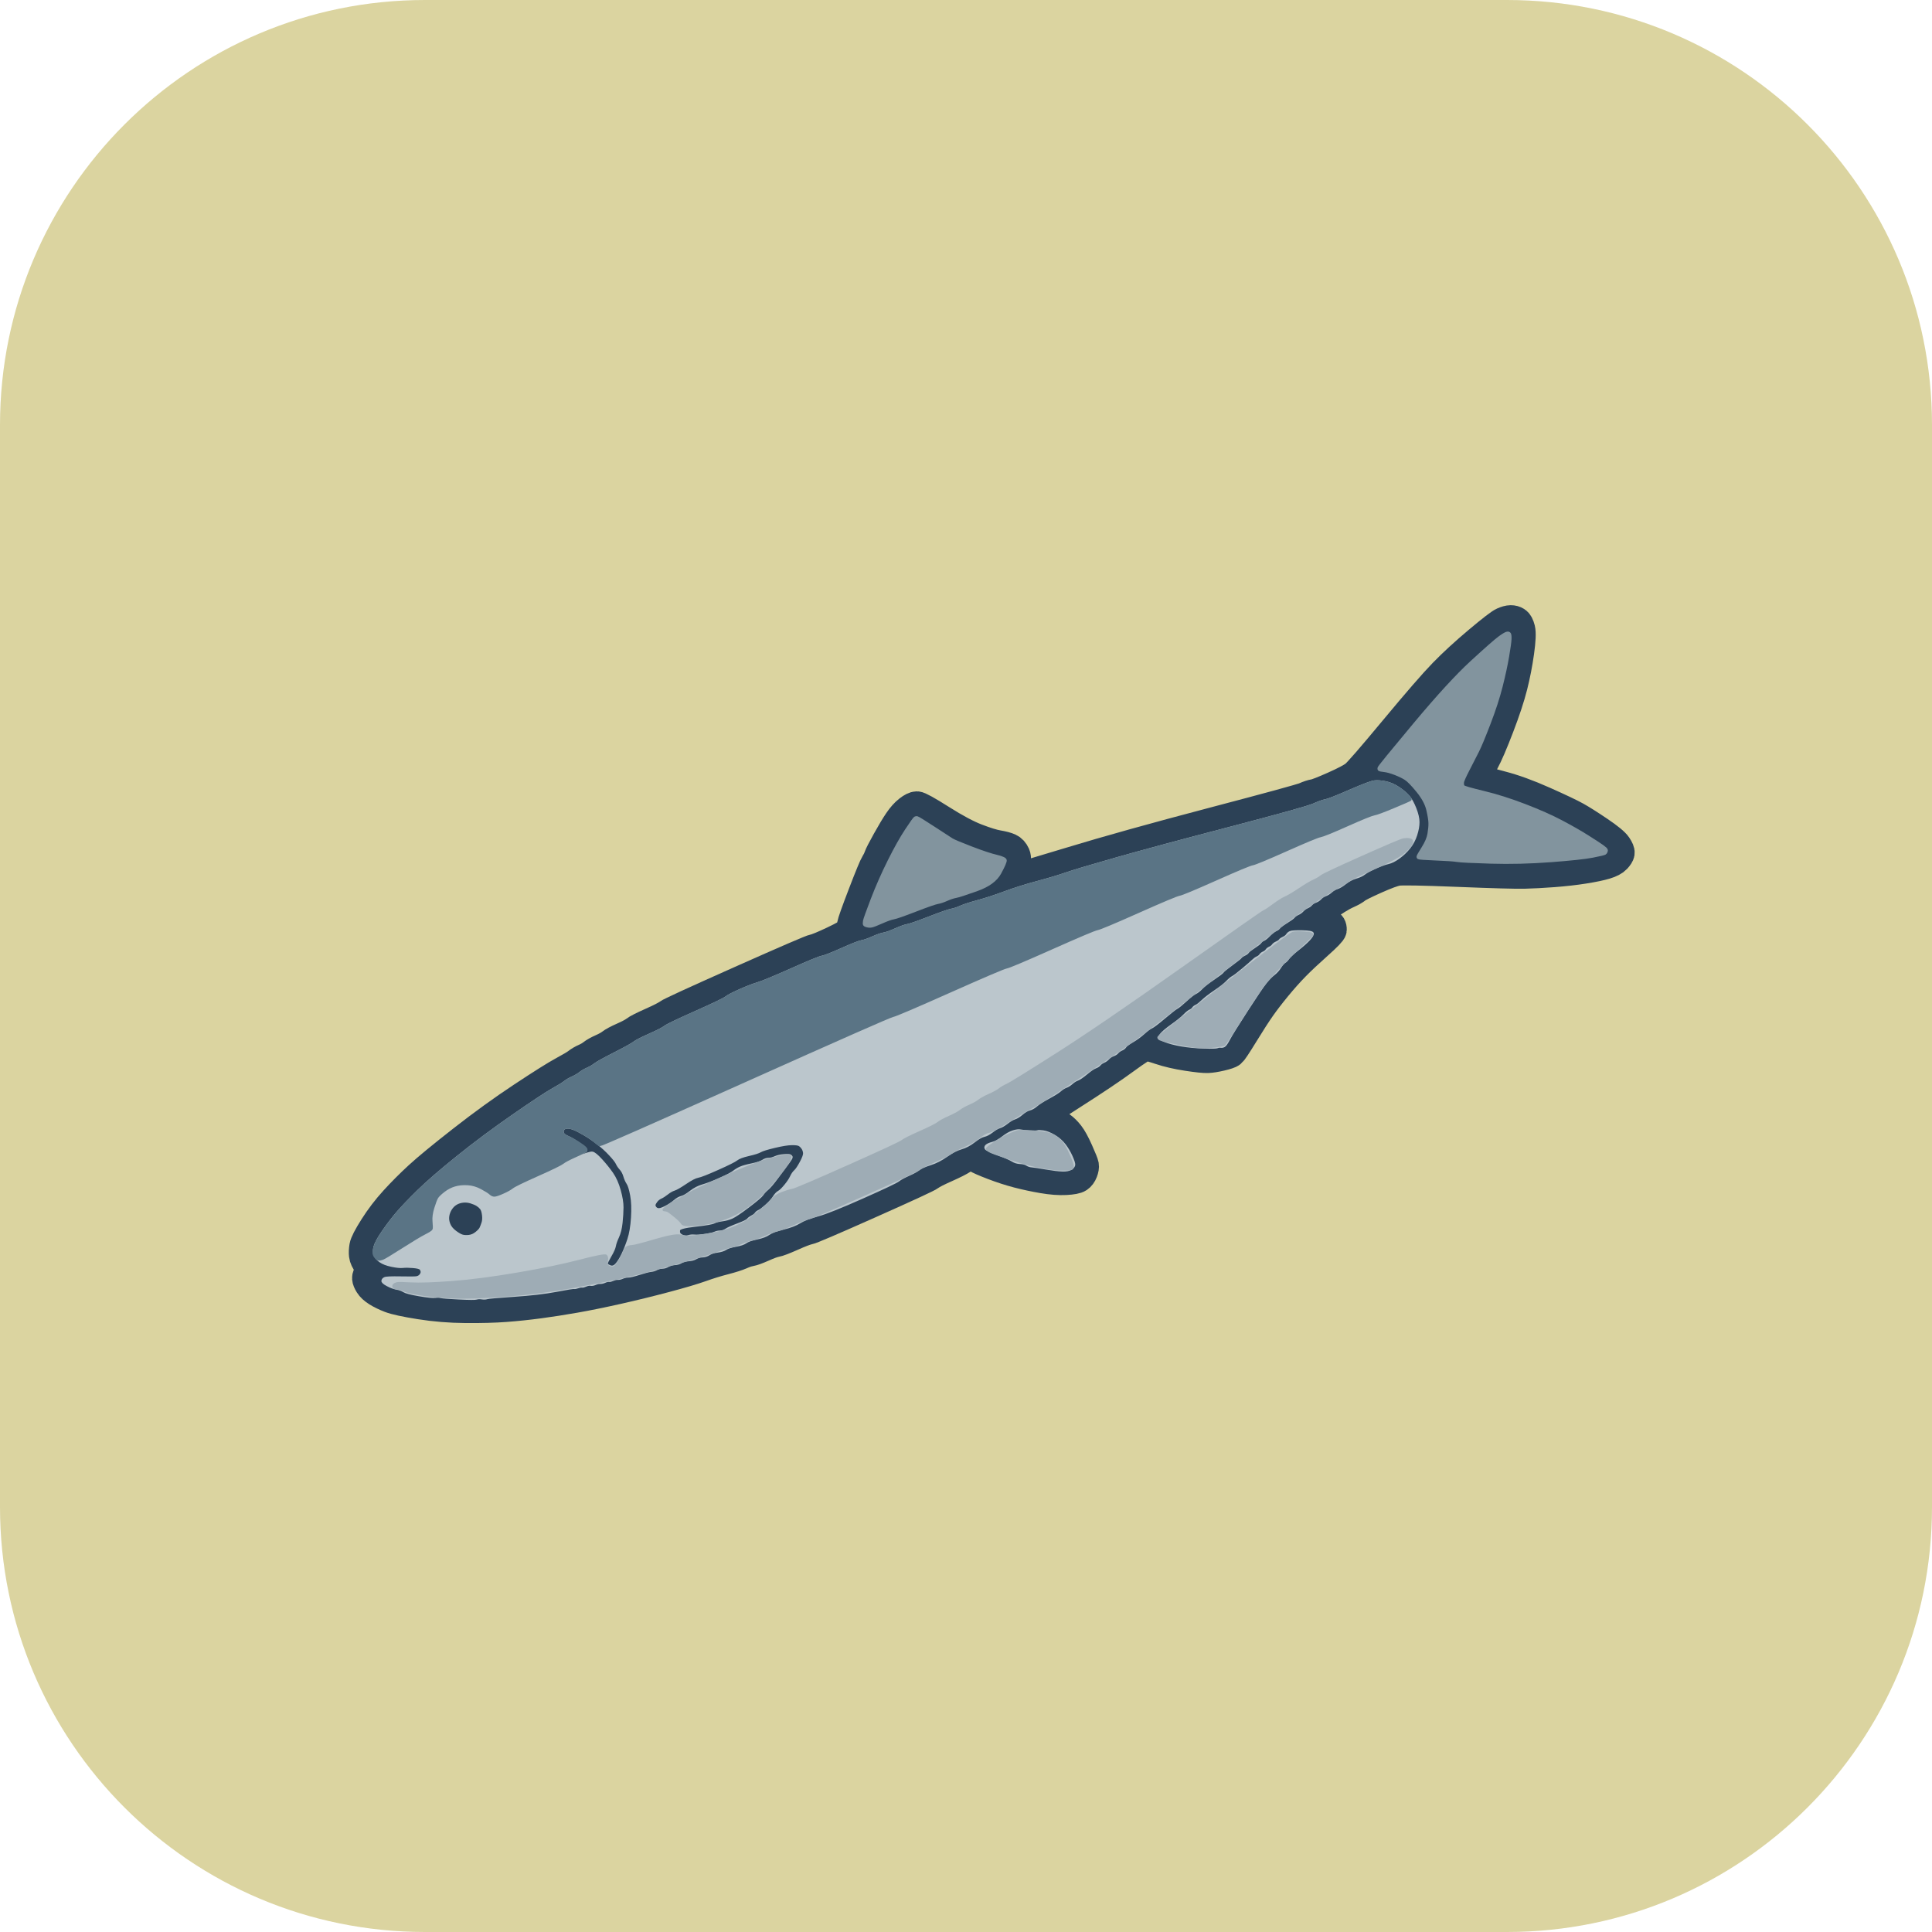
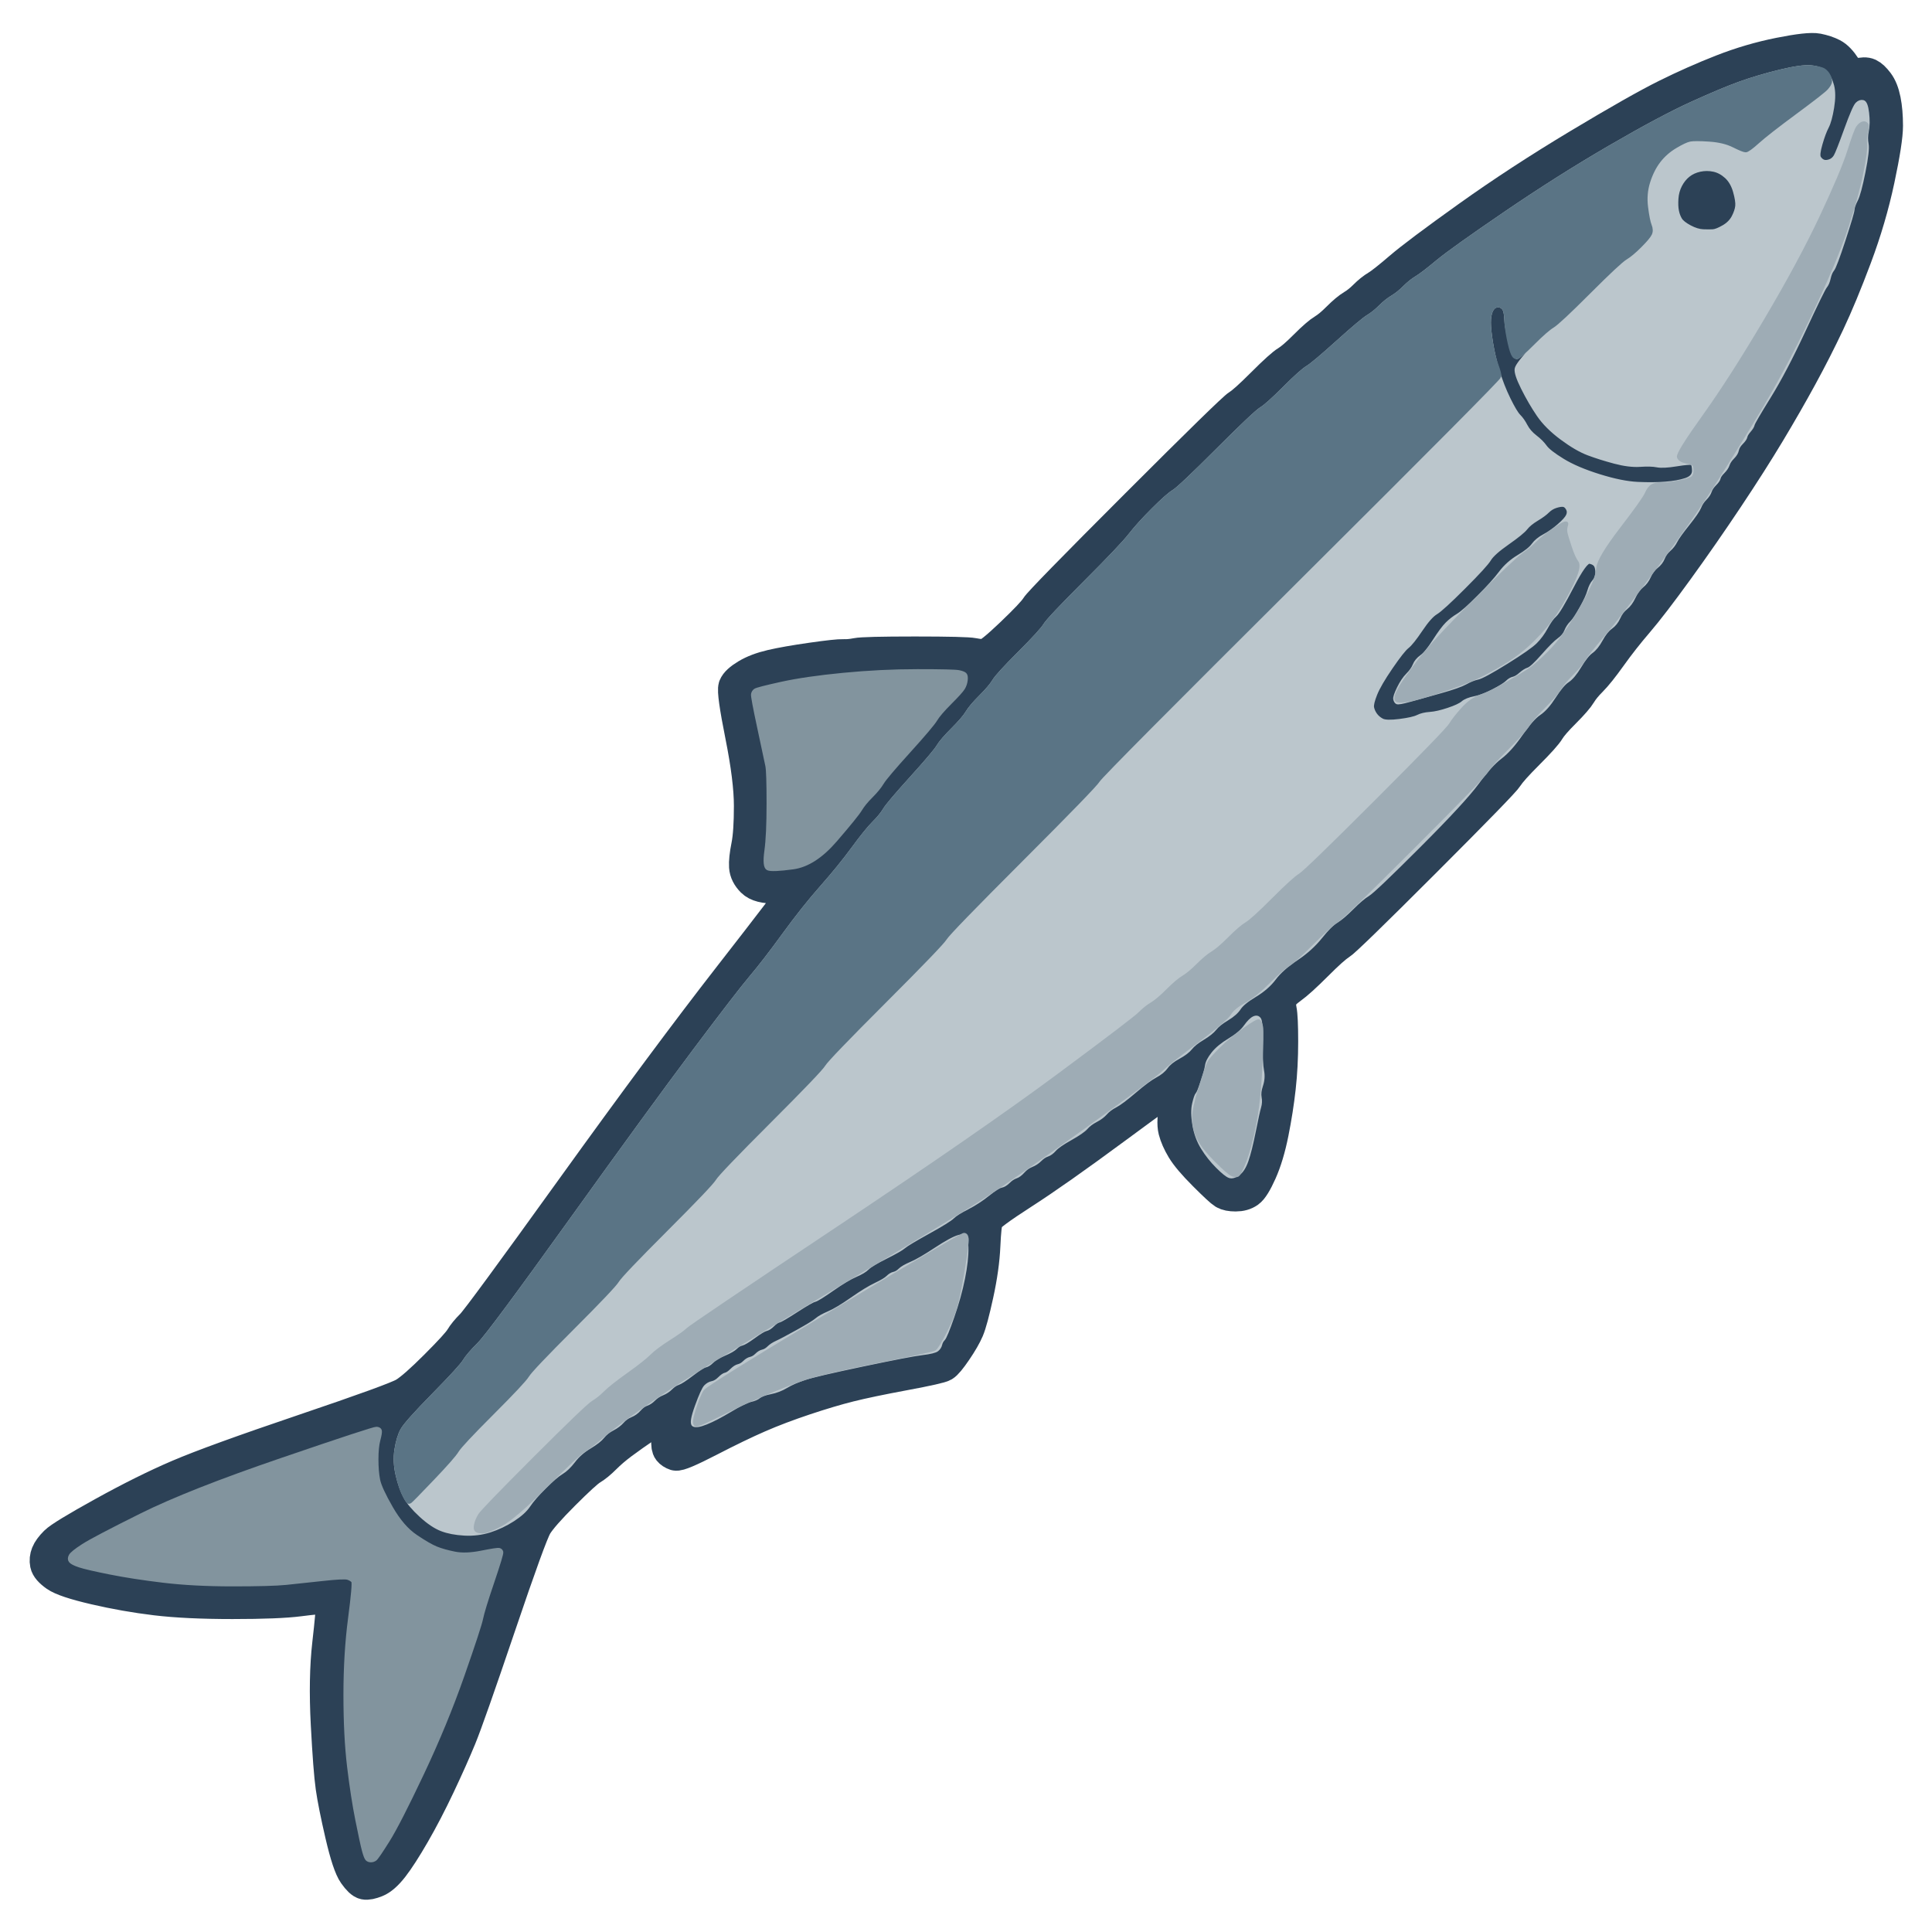
<svg xmlns="http://www.w3.org/2000/svg" viewBox="0 0 100 100">
-   <rect width="100" height="100" rx="22" fill="#dbd4a0" />
-   <g transform="translate(50 52) rotate(-24) scale(0.1) translate(-345 -345.5)">
-     <path d="M565 372Q556 372 554 372.5Q552 373 549 373Q546 373 542.5 373.5Q539 374 532.7 375.2Q526.4 376.4 525.9 376.9Q525.4 377.4 525.6 378.3Q525.8 379.2 528.2 380.3Q530.6 381.4 532.2 382.8Q533.8 384.2 533.9 385.1Q534 386 533.5 387Q533 388 523.9 390.9Q514.8 393.8 508.7 396.2Q502.6 398.6 495.6 402.1Q488.6 405.6 483.6 408.6Q478.6 411.6 470 417.5Q461.4 423.4 460.2 423.7Q459 424 454.8 423.2Q450.6 422.4 448.1 421.4Q445.6 420.4 438.9 416.1Q432.2 411.8 427.5 407.5Q422.8 403.2 421.4 402.6Q420 402 408.5 404.5Q397 407 375.7 410.2Q354.4 413.4 354 413.8Q353.6 414.2 353.7 414.7Q353.8 415.2 358.3 418.2Q362.8 421.2 364.1 423.4Q365.4 425.6 366.2 428.8Q367 432 367 438.5Q367 445 366.7 446.2Q366.4 447.4 364.9 448.9Q363.4 450.4 361.7 450.7Q360 451 355.3 449.2Q350.6 447.4 344.9 443.6Q339.2 439.8 334.2 435.8Q329.2 431.8 324.2 426.8Q319.2 421.8 318 420Q316.8 418.2 315.4 417.6Q314 417 311 417.5Q308 418 301 418Q294 418 292 418.5Q290 419 257.5 419Q225 419 223 418.5Q221 418 214 418Q207 418 205 417.5Q203 417 198 417Q193 417 191 416.5Q189 416 186 416Q183 416 177 415Q171 414 164.5 413.5Q158 413 145.5 411Q133 409 120.5 406.5Q108 404 98.4 401.6Q88.8 399.2 80.3 396.7Q71.8 394.2 63.7 391.3Q55.6 388.4 44.6 383.4Q33.6 378.4 23.9 372.1Q14.2 365.8 11.2 362.8Q8.2 359.8 6.4 357.1Q4.6 354.4 4.3 352.2Q4 350 4.4 348.9Q4.8 347.8 6.7 346.7Q8.6 345.6 7.9 342.4Q7.2 339.2 7.8 337.3Q8.4 335.4 9.8 333.3Q11.2 331.2 18.4 326.4Q25.6 321.6 33.6 318.1Q41.6 314.6 50.2 311.7Q58.8 308.8 78.4 303.9Q98 299 116 296Q134 293 140.5 292.5Q147 292 149 291.5Q151 291 153.5 291Q156 291 158 290.5Q160 290 163.5 290Q167 290 169 289.5Q171 289 176 289Q181 289 183 288.5Q185 288 192.5 288Q200 288 202 287.5Q204 287 243.5 287Q283 287 285 287.5Q287 288 295.8 287.8Q304.6 287.6 305.7 286.7Q306.8 285.8 308 284Q309.2 282.2 319.7 271.7Q330.2 261.2 332 260Q333.8 258.8 335 257.5Q336.2 256.2 342.2 251.7Q348.2 247.2 351.9 244.9Q355.6 242.6 358.8 241.8Q362 241 363.4 241.6Q364.8 242.2 372 253Q379.2 263.8 384.7 269.3Q390.2 274.8 393.5 277Q396.8 279.2 398.2 280.8Q399.6 282.4 399.6 285Q399.6 287.6 396.1 290.9Q392.6 294.2 392.9 295Q393.2 295.8 393.8 296.2Q394.4 296.6 424.2 300.3Q454 304 500 311.5Q546 319 549 319Q552 319 554 319.5Q556 320 565 320Q574 320 577.2 319.2Q580.4 318.4 605.5 306Q630.6 293.6 640.6 289.6Q650.6 285.6 663.8 281.8Q677 278 679.5 278Q682 278 683.4 278.6Q684.8 279.2 685.6 280.4Q686.4 281.6 685.9 284.5Q685.4 287.4 680.6 295.1Q675.8 302.8 670.3 309.8Q664.8 316.8 655.3 326.3Q645.8 335.8 641 339.5Q636.2 343.2 635.3 344.3Q634.4 345.4 634.4 346Q634.4 346.6 635.3 347.7Q636.2 348.8 644 355Q651.8 361.2 660.8 371.2Q669.8 381.2 672.8 385.2Q675.8 389.2 680.6 396.9Q685.4 404.6 685.9 407.5Q686.4 410.4 685.8 411.3Q685.2 412.2 683.1 413.1Q681 414 677 413.5Q673 413 665.9 411.1Q658.8 409.2 650.7 406.3Q642.6 403.4 636.6 400.9Q630.6 398.4 605.5 386Q580.4 373.6 577.2 372.8Q574 372 565 372Z" fill="#2c4156" fill-rule="evenodd" stroke="#2c4156" stroke-width="16" stroke-linejoin="round" />
+   <g transform="translate(50 50) scale(0.1778) translate(19.6576 -20.294) rotate(-45) scale(-1 1) translate(-345.2 -346)">
+     <path d="M565 372Q556 372 554 372.5Q552 373 549 373Q546 373 542.5 373.5Q539 374 532.7 375.2Q526.4 376.4 525.9 376.9Q525.4 377.4 525.6 378.3Q525.8 379.2 528.2 380.3Q530.6 381.4 532.2 382.8Q533.8 384.2 533.9 385.1Q534 386 533.5 387Q533 388 523.9 390.9Q514.8 393.8 508.7 396.2Q502.6 398.6 495.6 402.1Q488.6 405.6 483.6 408.6Q478.6 411.6 470 417.5Q461.4 423.4 460.2 423.7Q459 424 454.8 423.2Q450.6 422.4 448.1 421.4Q445.6 420.4 438.9 416.1Q432.2 411.8 427.5 407.5Q422.8 403.2 421.4 402.6Q420 402 408.5 404.5Q397 407 375.7 410.2Q354.4 413.4 354 413.8Q353.6 414.2 353.7 414.7Q353.8 415.2 358.3 418.2Q362.8 421.2 364.1 423.4Q365.4 425.6 366.2 428.8Q367 432 367 438.5Q367 445 366.7 446.2Q366.4 447.4 364.9 448.9Q363.4 450.4 361.7 450.7Q360 451 355.3 449.2Q350.6 447.4 344.9 443.6Q339.2 439.8 334.2 435.8Q329.2 431.8 324.2 426.8Q319.2 421.8 318 420Q316.8 418.2 315.4 417.6Q314 417 311 417.5Q308 418 301 418Q294 418 292 418.5Q290 419 257.5 419Q225 419 223 418.5Q221 418 214 418Q207 418 205 417.5Q203 417 198 417Q193 417 191 416.5Q189 416 186 416Q183 416 177 415Q171 414 164.5 413.5Q158 413 145.5 411Q133 409 120.5 406.5Q108 404 98.4 401.6Q88.8 399.2 80.3 396.7Q71.8 394.2 63.7 391.3Q55.6 388.4 44.6 383.4Q33.6 378.4 23.9 372.1Q14.2 365.8 11.2 362.8Q8.2 359.8 6.4 357.1Q4.6 354.4 4.3 352.2Q4 350 4.4 348.9Q4.8 347.8 6.7 346.7Q8.6 345.6 7.9 342.4Q7.2 339.2 7.8 337.3Q8.4 335.4 9.8 333.3Q11.2 331.2 18.4 326.4Q25.6 321.6 33.6 318.1Q41.6 314.6 50.2 311.7Q58.8 308.8 78.4 303.9Q98 299 116 296Q134 293 140.5 292.5Q147 292 149 291.5Q151 291 153.5 291Q156 291 158 290.5Q160 290 163.5 290Q167 290 169 289.5Q171 289 176 289Q181 289 183 288.5Q185 288 192.5 288Q200 288 202 287.5Q204 287 243.5 287Q283 287 285 287.5Q287 288 295.8 287.8Q304.6 287.6 305.7 286.7Q306.8 285.8 308 284Q309.2 282.2 319.7 271.7Q330.2 261.2 332 260Q333.8 258.8 335 257.5Q336.2 256.2 342.2 251.7Q348.2 247.2 351.9 244.9Q355.6 242.6 358.8 241.8Q362 241 363.4 241.6Q364.8 242.2 372 253Q379.2 263.8 384.7 269.3Q390.2 274.8 393.5 277Q396.8 279.2 398.2 280.8Q399.6 282.4 399.6 285Q399.6 287.6 396.1 290.9Q392.6 294.2 392.9 295Q393.2 295.8 393.8 296.2Q394.4 296.6 424.2 300.3Q454 304 500 311.5Q546 319 549 319Q552 319 554 319.5Q556 320 565 320Q574 320 577.2 319.2Q580.4 318.4 605.5 306Q630.6 293.6 640.6 289.6Q650.6 285.6 663.8 281.8Q677 278 679.5 278Q682 278 683.4 278.6Q684.8 279.2 685.6 280.4Q686.4 281.6 685.9 284.5Q685.4 287.4 680.6 295.1Q675.8 302.8 670.3 309.8Q664.8 316.8 655.3 326.3Q645.8 335.8 641 339.5Q636.2 343.2 635.3 344.3Q634.4 345.4 634.4 346Q634.4 346.6 635.3 347.7Q636.2 348.8 644 355Q651.8 361.2 660.8 371.2Q669.8 381.2 672.8 385.2Q675.8 389.2 680.6 396.9Q685.4 404.6 685.9 407.5Q686.4 410.4 685.8 411.3Q685.2 412.2 683.1 413.1Q681 414 677 413.5Q673 413 665.9 411.1Q658.8 409.2 650.7 406.3Q642.6 403.4 636.6 400.9Q630.6 398.4 605.5 386Q580.4 373.6 577.2 372.8Q574 372 565 372Z" fill="#2c4156" fill-rule="evenodd" stroke="#2c4156" stroke-width="10.123" stroke-linejoin="round" />
    <path d="M571.4 325.1Q582.8 325.2 585.1 325.9Q587.4 326.6 590.3 328.7Q593.2 330.8 595.3 334.2Q597.4 337.6 598.2 340.3Q599 343 598.8 347.4Q598.6 351.8 597.4 354.5Q596.2 357.2 593.6 360.1Q591 363 587.7 364.7Q584.4 366.4 580.7 367.2Q577 368 574.5 367.5Q572 367 567.5 367Q563 367 561 367.5Q559 368 556.1 367.6Q553.2 367.2 550 368Q546.8 368.8 545.1 368.6Q543.4 368.4 541.5 369Q539.6 369.6 538 369.5Q536.4 369.4 535 370Q533.6 370.6 532 370.5Q530.4 370.4 529.4 370.9Q528.4 371.4 526.9 371.4Q525.4 371.4 524 372Q522.6 372.6 521.1 372.6Q519.6 372.6 518.6 373.1Q517.6 373.6 513.9 374.1Q510.2 374.6 509.4 375.1Q508.6 375.6 507.1 375.6Q505.6 375.6 503.1 376.6Q500.6 377.6 499.4 377.6Q498.2 377.6 497.4 378.1Q496.6 378.6 493.4 379.1Q490.2 379.6 489.4 380.1Q488.6 380.6 487.1 380.6Q485.6 380.6 485 381Q484.4 381.4 479.3 382.5Q474.2 383.6 473.4 384.1Q472.6 384.6 467.5 385.5Q462.4 386.4 459.9 387.4Q457.4 388.4 455.9 388.4Q454.4 388.4 449.9 389.9Q445.4 391.4 444 391.5Q442.6 391.6 436 393.5Q429.4 395.4 427.9 395.4Q426.4 395.4 423 396.5Q419.6 397.6 416 398Q412.4 398.4 411.5 399Q410.6 399.6 409.1 399.6Q407.6 399.6 406.6 400.1Q405.6 400.6 404 400.5Q402.4 400.4 401 401Q399.6 401.6 398.1 401.6Q396.6 401.6 395.6 402.1Q394.6 402.6 393 402.5Q391.4 402.4 387.5 403.5Q383.6 404.6 382 404.5Q380.4 404.4 378.5 405Q376.6 405.6 375 405.5Q373.4 405.4 371.5 406Q369.6 406.6 364.5 407Q359.4 407.4 357.1 408.1Q354.8 408.8 353 408.5Q351.2 408.2 348.5 409Q345.8 409.8 344.1 409.6Q342.4 409.4 339.6 410.1Q336.8 410.8 335.1 410.6Q333.4 410.4 330.6 411.1Q327.8 411.8 325.9 411.4Q324 411 320 412Q316 413 312.5 412.5Q309 412 304 413Q299 414 294.5 413.5Q290 413 288 413.5Q286 414 282 414Q278 414 276 414.5Q274 415 255.5 415Q237 415 230.5 414Q224 413 220.5 413.5Q217 414 211.5 413Q206 412 203.5 412.5Q201 413 196.9 412.1Q192.8 411.2 190.9 411.6Q189 412 185.4 411.1Q181.8 410.2 180 410.5Q178.2 410.8 175.5 410Q172.8 409.2 171 409.5Q169.2 409.8 167.4 409.1Q165.6 408.4 163.9 408.6Q162.2 408.8 160 408Q157.8 407.2 156.1 407.4Q154.4 407.6 152.6 406.9Q150.8 406.2 149.1 406.4Q147.4 406.6 146 406Q144.6 405.4 143 405.5Q141.4 405.6 139.9 405.1Q138.4 404.6 133.9 404.1Q129.4 403.6 128 403Q126.6 402.4 125.1 402.4Q123.6 402.4 122.6 401.9Q121.6 401.4 120.1 401.4Q118.6 401.4 118 401Q117.4 400.6 115.9 400.6Q114.4 400.6 113.4 400.1Q112.4 399.6 110.9 399.6Q109.4 399.6 108.5 399Q107.6 398.4 106.1 398.4Q104.6 398.4 104 398Q103.4 397.6 102 397.5Q100.6 397.4 100 397Q99.4 396.6 90.9 394.6Q82.4 392.6 70.1 388.1Q57.8 383.6 56.7 383.5Q55.6 383.4 54.2 382.5Q52.8 381.6 51.7 381.5Q50.6 381.4 43.3 377.7Q36 374 35.2 373.3Q34.4 372.6 32.5 372Q30.6 371.4 25.2 367.8Q19.8 364.2 18.8 362.7Q17.8 361.2 16 360Q14.2 358.8 12.3 356.4Q10.4 354 10.9 353.2Q11.4 352.4 12.6 352.4Q13.8 352.4 20.2 355.4Q26.6 358.4 27.8 358.7Q29 359 30 358.5Q31 358 31.3 357.3Q31.6 356.6 31.4 355.7Q31.2 354.8 28.3 353.2Q25.4 351.6 23.5 351Q21.6 350.4 18.4 348.1Q15.2 345.8 13.9 343.6Q12.6 341.4 12.6 339.5Q12.6 337.6 14.4 335.4Q16.2 333.2 21.8 329.8Q27.4 326.4 32.5 324Q37.6 321.6 46.7 318.2Q55.8 314.8 72.4 310.4Q89 306 107.5 302.5Q126 299 131.5 298.5Q137 298 139 297.5Q141 297 143.5 297Q146 297 148 296.5Q150 296 152.5 296Q155 296 157 295.5Q159 295 168.5 294.5Q178 294 180 293.5Q182 293 189 293Q196 293 198 292.5Q200 292 215.5 292Q231 292 233 291.5Q235 291 241 291Q247 291 251 291.5Q255 292 270 292Q285 292 287 292.5Q289 293 298 293Q307 293 309 293.5Q311 294 315 294Q319 294 321 294.5Q323 295 327.5 295Q332 295 334 295.5Q336 296 346 296.5Q356 297 358 297.5Q360 298 363 298Q366 298 372.5 299Q379 300 387 300.5Q395 301 404.5 302.5Q414 304 420 304.5Q426 305 447 308Q468 311 507.5 317.5Q547 324 551.5 324Q556 324 558 324.5Q560 325 571.4 325.1ZM367 336Q364 336 359 336Q354 336 353.4 336.3Q352.8 336.6 361.4 336.8Q370 337 370.6 336.8Q371.2 336.6 370.6 336.3Q370 336 367 336ZM227.2 383.2Q224 385 219.2 387.7Q214.4 390.4 212.3 391Q210.2 391.6 208.8 392.5Q207.4 393.4 199.7 395.2Q192 397 189.5 397Q187 397 184.3 396.2Q181.6 395.4 180 395.5Q178.4 395.6 170.5 393.1Q162.6 390.6 161.9 391.7Q161.2 392.8 161.4 393.6Q161.6 394.4 162.6 395.4Q163.6 396.4 165 396.5Q166.4 396.6 168 397.5Q169.6 398.4 173.1 399.4Q176.6 400.4 178.1 400.4Q179.6 400.4 181 401Q182.4 401.6 184.2 401.3Q186 401 190.8 401.3Q195.6 401.6 196.6 401.1Q197.6 400.6 199.2 400.5Q200.8 400.4 201.6 399.9Q202.4 399.4 203.6 399.4Q204.8 399.4 208.1 398.4Q211.4 397.4 213.5 396Q215.6 394.6 217 394.5Q218.4 394.4 221.4 392.9Q224.4 391.4 226 390Q227.6 388.6 229.1 388.1Q230.6 387.6 233.7 385.2Q236.8 382.8 237.2 381.5Q237.6 380.2 237.4 379Q237.2 377.8 236.6 376.9Q236 376 233.2 374.8Q230.4 373.6 224.5 372.5Q218.6 371.4 216.9 371.6Q215.2 371.8 210.6 370.9Q206 370 204 370.5Q202 371 193 371Q184 371 182 370.5Q180 370 174.9 370.9Q169.8 371.8 168.1 371.6Q166.4 371.4 164 372Q161.6 372.6 160.1 372.6Q158.6 372.6 157.3 373.3Q156 374 155.6 374.6Q155.2 375.2 155.5 376.2Q155.8 377.2 156.9 377.6Q158 378 160.8 377.8Q163.6 377.6 165.9 376.9Q168.2 376.2 170 376.5Q171.8 376.8 175.4 375.9Q179 375 182.5 375.5Q186 376 192 376Q198 376 200 375.5Q202 375 204 375Q206 375 210.1 375.9Q214.2 376.8 216 376.5Q217.8 376.2 219.2 376.8Q220.6 377.4 222.6 377.4Q224.6 377.4 227.2 378.3Q229.8 379.2 230.2 379.8Q230.6 380.4 230.5 380.9Q230.4 381.4 227.2 383.2ZM455.4 338.7Q456 339 461.5 339Q467 339 467.6 338.7Q468.2 338.4 462.1 338.2Q456 338 455.4 338.2Q454.8 338.4 455.4 338.7ZM348.2 439.8Q343.4 436.6 342.1 435.9Q340.8 435.2 340 434Q339.2 432.8 337.2 431.8Q335.2 430.8 334 429Q332.8 427.2 328.5 423Q324.2 418.8 324 417.8Q323.8 416.8 324.9 416.4Q326 416 328.4 416.4Q330.8 416.8 334.4 415.9Q338 415 340.6 415.3Q343.2 415.6 344.4 416.5Q345.6 417.4 348.6 418.9Q351.6 420.4 352.2 420.4Q352.8 420.4 354.9 421.7Q357 423 359.2 426.1Q361.4 429.2 362.2 432.6Q363 436 363 439.5Q363 443 362.5 444Q362 445 360.2 445.3Q358.4 445.6 355.7 444.3Q353 443 348.2 439.8ZM483.3 387Q488.2 385.6 489.8 385Q491.4 384.4 492.6 384.4Q493.8 384.4 494.6 383.9Q495.4 383.4 496.6 383.4Q497.8 383.4 498.6 382.9Q499.4 382.4 500.6 382.4Q501.8 382.4 502.6 381.9Q503.4 381.4 504.9 381.4Q506.4 381.4 507 381Q507.6 380.6 509.1 380.6Q510.6 380.6 511.5 380Q512.4 379.4 513.6 379.4Q514.8 379.4 519.5 381.6Q524.2 383.8 524 384.8Q523.8 385.8 521 387Q518.2 388.2 513.4 389.4Q508.6 390.6 507.2 391.5Q505.8 392.4 504.7 392.5Q503.6 392.6 501.5 394Q499.4 395.4 497 396Q494.6 396.6 491.6 398.1Q488.6 399.6 476.8 407.3Q465 415 462.2 417.2Q459.4 419.4 458.4 419.5Q457.4 419.6 456.6 419.1Q455.8 418.6 454.9 418.6Q454 418.6 448.4 415.9Q442.8 413.2 438.3 410.2Q433.8 407.2 431.2 404.5Q428.6 401.8 430.6 400.7Q432.6 399.6 438 398.5Q443.4 397.4 445.9 396.4Q448.4 395.4 449.6 395.4Q450.8 395.4 451.6 394.9Q452.4 394.4 453.6 394.4Q454.8 394.4 457.6 393.4Q460.4 392.4 465.5 391.5Q470.6 390.6 473.1 389.6Q475.6 388.6 477 388.5Q478.4 388.4 483.3 387ZM139.9 369.1Q138.4 372.4 136.2 376.2Q134 380 131.6 382.1Q129.2 384.2 128.2 385.7Q127.2 387.2 124 389.5Q120.8 391.8 120.6 392.4Q120.4 393 121.7 394.3Q123 395.6 125.2 394.5Q127.4 393.4 130.1 391.1Q132.8 388.8 135.9 385.4Q139 382 142.2 375.9Q145.4 369.8 146.5 365.2Q147.6 360.6 147.3 358.8Q147 357 147.3 354.7Q147.6 352.4 147 350.5Q146.4 348.6 146.4 347.1Q146.4 345.6 145 341.5Q143.6 337.4 141.5 333.5Q139.4 329.6 137.1 326.4Q134.8 323.2 133.3 321.7Q131.8 320.2 130.5 319.7Q129.2 319.2 128.3 319.8Q127.4 320.4 127.4 321.5Q127.4 322.6 129.1 324.4Q130.8 326.2 133.1 330.2Q135.4 334.2 134.7 334.6Q134 335 128.5 335Q123 335 122.4 335.3Q121.8 335.6 128.9 335.8Q136 336 137.2 336.8Q138.4 337.6 139.9 342.1Q141.4 346.6 142.2 350.8Q143 355 142.2 360.4Q141.4 365.8 139.9 369.1ZM68.4 348.9Q69.2 348.2 70.4 346.9Q71.6 345.6 72.3 343.3Q73 341 72.7 339.8Q72.4 338.6 71.6 337.4Q70.8 336.2 69.2 334.8Q67.6 333.4 65.7 332.8Q63.8 332.2 62 332.4Q60.2 332.6 58.5 333.7Q56.8 334.8 55.7 336.5Q54.6 338.2 54.5 340.5Q54.4 342.8 55.8 345.3Q57.2 347.8 58.3 348.7Q59.4 349.6 61.3 350.2Q63.2 350.8 65.4 350.2Q67.6 349.6 68.4 348.9ZM415.5 337Q410 337 408 337Q406 337 405.4 337.2Q404.8 337.4 405.4 337.7Q406 338 414.1 337.8Q422.2 337.6 421.6 337.3Q421 337 415.5 337ZM569.4 341.3Q568.8 341.6 572.4 341.8Q576 342 576.6 341.7Q577.2 341.4 573.6 341.2Q570 341 569.4 341.3ZM499.6 339.9Q502 340 505 340Q508 340 508.6 339.7Q509.2 339.4 503.6 339.2Q498 339 497.4 339.2Q496.8 339.4 497 339.6Q497.2 339.8 499.6 339.9ZM291 335Q276 335 272.5 335Q269 335 268.4 335.2Q267.8 335.4 268.4 335.7Q269 336 288.1 335.8Q307.2 335.6 306.6 335.3Q306 335 291 335ZM93.9 336.8Q95 337 97.1 336.7Q99.2 336.4 96.6 336.2Q94 336 93.4 336.3Q92.8 336.6 93.9 336.8ZM546.6 340.7Q547.2 340.4 542.1 340.2Q537 340 536.4 340.3Q535.8 340.6 540.9 340.8Q546 341 546.6 340.7Z" fill="#bbc6cc" fill-rule="evenodd" stroke="#bbc6cc" stroke-width="1" stroke-linejoin="round" />
    <path d="M571.4 325.1Q582.8 325.2 585.1 325.9Q587.4 326.6 590.3 328.7Q593.2 330.8 595.3 334.2Q597.4 337.6 598 339.5Q598.6 341.4 598.6 341.8Q598.6 342.2 598.1 342.3Q597.6 342.4 588.8 342.2Q580 342 578 341.5Q576 341 563 341Q550 341 548 340.5Q546 340 529 340Q512 340 510 339.5Q508 339 489.5 339Q471 339 469 338.5Q467 338 446 338Q425 338 423 337.5Q421 337 397.5 337Q374 337 372 336.5Q370 336 340 336Q310 336 308 335.5Q306 335 224.4 335.2Q142.8 335.4 142.2 334.9Q141.6 334.4 140.5 332Q139.4 329.6 137.1 326.4Q134.8 323.2 133.3 321.7Q131.8 320.2 130.5 319.7Q129.2 319.2 128.3 319.8Q127.4 320.4 127.4 321.5Q127.4 322.6 129.1 324.4Q130.8 326.2 132.6 328.9Q134.4 331.6 134.9 332.9Q135.4 334.2 134.7 334.6Q134 335 128.5 335Q123 335 121 335.5Q119 336 106.5 336Q94 336 92 336.5Q90 337 86.5 337Q83 337 81.9 336.6Q80.8 336.2 80.2 334.8Q79.6 333.4 77.2 330.3Q74.8 327.2 71.5 325.5Q68.2 323.8 65.1 323.4Q62 323 58.8 323.8Q55.6 324.6 54.4 325.4Q53.2 326.2 50.4 329.4Q47.6 332.6 46.6 335.6Q45.6 338.6 45.1 339.1Q44.6 339.6 40.8 339.8Q37 340 27 341.5Q17 343 15.6 342.9Q14.2 342.8 13.6 342.4Q13 342 12.6 340.9Q12.2 339.8 12.4 338.7Q12.6 337.6 14.4 335.4Q16.2 333.2 21.8 329.8Q27.4 326.4 32.5 324Q37.6 321.6 46.7 318.2Q55.8 314.8 72.4 310.4Q89 306 107.5 302.5Q126 299 131.5 298.5Q137 298 139 297.5Q141 297 143.5 297Q146 297 148 296.5Q150 296 152.5 296Q155 296 157 295.5Q159 295 168.5 294.5Q178 294 180 293.5Q182 293 189 293Q196 293 198 292.5Q200 292 215.5 292Q231 292 233 291.5Q235 291 241 291Q247 291 251 291.5Q255 292 270 292Q285 292 287 292.5Q289 293 298 293Q307 293 309 293.5Q311 294 315 294Q319 294 321 294.5Q323 295 327.5 295Q332 295 334 295.5Q336 296 346 296.5Q356 297 358 297.5Q360 298 363 298Q366 298 372.5 299Q379 300 387 300.5Q395 301 404.5 302.5Q414 304 420 304.5Q426 305 447 308Q468 311 507.5 317.5Q547 324 551.5 324Q556 324 558 324.5Q560 325 571.4 325.1Z" fill="#5a7485" fill-rule="evenodd" stroke="#5a7485" stroke-width="1" stroke-linejoin="round" />
    <path d="M124.5 402Q115 400 98.9 396.1Q82.8 392.2 66.2 386.3Q49.6 380.4 40.6 375.9Q31.6 371.4 25.9 367.6Q20.2 363.8 19.1 362.4Q18 361 16.4 360.1Q14.8 359.2 14.8 358.5Q14.8 357.8 15.5 357.5Q16.2 357.2 17.3 357.4Q18.4 357.6 24 360.5Q29.6 363.4 43.2 368.3Q56.8 373.2 75.9 378.1Q95 383 108.3 385.2Q121.6 387.4 122 388.4Q122.4 389.4 121.4 390.9Q120.4 392.4 120.4 393Q120.4 393.6 121.4 394.6Q122.4 395.6 123.4 395.5Q124.4 395.4 127.1 393.6Q129.8 391.8 131 390.5Q132.2 389.2 133.3 388.9Q134.4 388.6 136.2 389.3Q138 390 148.6 391.4Q159.2 392.8 161.4 394.6Q163.6 396.4 167.7 397.8Q171.8 399.2 177.9 400.6Q184 402 189 402Q194 402 196.5 401.5Q199 401 204.1 399.6Q209.2 398.2 211.9 396.9Q214.6 395.6 218.3 395.8Q222 396 224 396.5Q226 397 255 397Q284 397 286 396.5Q288 396 296.5 396Q305 396 307 395.5Q309 395 313.5 395Q318 395 320 394.5Q322 394 325.5 394Q329 394 331 393.5Q333 393 337 393Q341 393 343 392.5Q345 392 347.5 392Q350 392 377 388Q404 384 454 374Q504 364 505.5 364Q507 364 511.5 363Q516 362 518.5 362Q521 362 527 361Q533 360 535.5 360Q538 360 540 359.5Q542 359 563.5 359Q585 359 586.6 359.4Q588.2 359.8 589.3 360.5Q590.4 361.2 590.4 361.8Q590.4 362.4 589.4 363.4Q588.4 364.4 584.2 365.7Q580 367 567 367Q554 367 552 367.5Q550 368 544 368.5Q538 369 525 371.5Q512 374 470.5 384.5Q429 395 417.5 397.5Q406 400 381.5 404Q357 408 354.5 408Q352 408 341.5 409.5Q331 411 329 410.5Q327 410 323.5 411Q320 412 314.5 412Q309 412 307 412.5Q305 413 297.5 413Q290 413 288 413.5Q286 414 257 414Q228 414 226 413.5Q224 413 217 413Q210 413 208 412.5Q206 412 201 412Q196 412 194 411.5Q192 411 188.5 411Q185 411 183 410.5Q181 410 174.5 409.5Q168 409 151 406.5Q134 404 124.5 402ZM360.6 445.4Q360 445.6 356.3 444Q352.6 442.4 346.9 438.6Q341.2 434.8 333.6 427.9Q326 421 325.2 419.8Q324.4 418.6 324.5 418.1Q324.6 417.6 329.3 416.8Q334 416 338 416Q342 416 343.2 416.3Q344.4 416.6 350.6 419.9Q356.8 423.2 358.6 425.4Q360.4 427.6 361.2 430.3Q362 433 362 438Q362 443 361.6 444.1Q361.2 445.2 360.6 445.4ZM516.2 388.2Q510.2 390.2 503.4 392.9Q496.6 395.6 491.6 398.1Q486.6 400.6 473.1 409.6Q459.6 418.6 458.8 418.8Q458 419 453.8 417.7Q449.6 416.4 446.6 414.9Q443.6 413.4 436.9 408.6Q430.2 403.8 429.4 402.8Q428.6 401.8 429.2 401.3Q429.8 400.8 471.4 390.4Q513 380 514.7 380.3Q516.4 380.6 520.4 382.7Q524.4 384.8 523.3 385.5Q522.2 386.2 516.2 388.2ZM174 376.5Q177 376 194 376Q211 376 218 377Q225 378 227.3 378.7Q229.6 379.4 230 380.1Q230.4 380.8 227.9 382.6Q225.4 384.4 219.4 387.4Q213.4 390.4 209.8 391.8Q206.2 393.2 200.6 394.6Q195 396 189.5 396Q184 396 179.4 395.1Q174.8 394.2 169.8 392.4Q164.8 390.6 164.6 389.1Q164.4 387.6 162.9 384.6Q161.4 381.6 160.8 380.7Q160.2 379.8 159 379.2Q157.8 378.6 161.9 377.8Q166 377 168.5 377Q171 377 174 376.5Z" fill="#9eacb5" fill-rule="evenodd" stroke="#9eacb5" stroke-width="1" stroke-linejoin="round" />
    <path d="M640.5 333.5Q637.2 336.2 632.2 340.2Q627.2 344.2 626.7 345.2Q626.2 346.2 626.3 346.9Q626.4 347.6 634.6 353.9Q642.8 360.2 651.3 368.7Q659.8 377.2 665.3 384.2Q670.8 391.2 674.6 396.9Q678.4 402.6 679.5 404.5Q680.6 406.4 680.6 407Q680.6 407.6 680.1 408.1Q679.6 408.6 678.9 408.7Q678.2 408.8 672.5 407.5Q666.8 406.2 651.7 400.8Q636.6 395.4 623.1 388.9Q609.6 382.4 607.5 381Q605.4 379.6 597.7 375.8Q590 372 589.7 371.5Q589.4 371 589.7 370.5Q590 370 593.9 367.4Q597.8 364.8 599.6 362.1Q601.4 359.4 602.3 357.3Q603.2 355.2 604.1 350.6Q605 346 603.3 339.7Q601.6 333.4 600.2 331.3Q598.8 329.2 596.3 326.7Q593.8 324.2 591.9 323.1Q590 322 589.7 321.5Q589.4 321 590 320.3Q590.6 319.6 616.1 307.1Q641.6 294.6 656.2 289.7Q670.8 284.8 674.5 284Q678.2 283.2 679.2 283.5Q680.2 283.8 680.3 284.6Q680.4 285.4 679.4 287.4Q678.4 289.4 674.6 295.1Q670.8 300.8 665.3 307.8Q659.8 314.8 651.8 322.8Q643.8 330.8 640.5 333.5ZM367.1 254.9Q372.2 262.8 373.2 264.3Q374.2 265.8 380.7 272.3Q387.2 278.8 390.9 281.6Q394.6 284.4 394.2 285.6Q393.8 286.8 388.8 290.6Q383.8 294.4 374.4 293.7Q365 293 363 292.5Q361 292 358 292Q355 292 353 291.5Q351 291 341 290.5Q331 290 329 289.5Q327 289 322.5 289Q318 289 316.8 288.7Q315.6 288.4 314.6 287.6Q313.6 286.8 313.6 286.2Q313.6 285.6 314.4 284.4Q315.2 283.2 322.7 275.7Q330.2 268.2 338.7 261.2Q347.2 254.2 353.3 250.3Q359.4 246.4 360.1 246.3Q360.8 246.2 361.4 246.6Q362 247 367.1 254.9Z" fill="#82949e" fill-rule="evenodd" stroke="#82949e" stroke-width="1" stroke-linejoin="round" />
  </g>
</svg>
